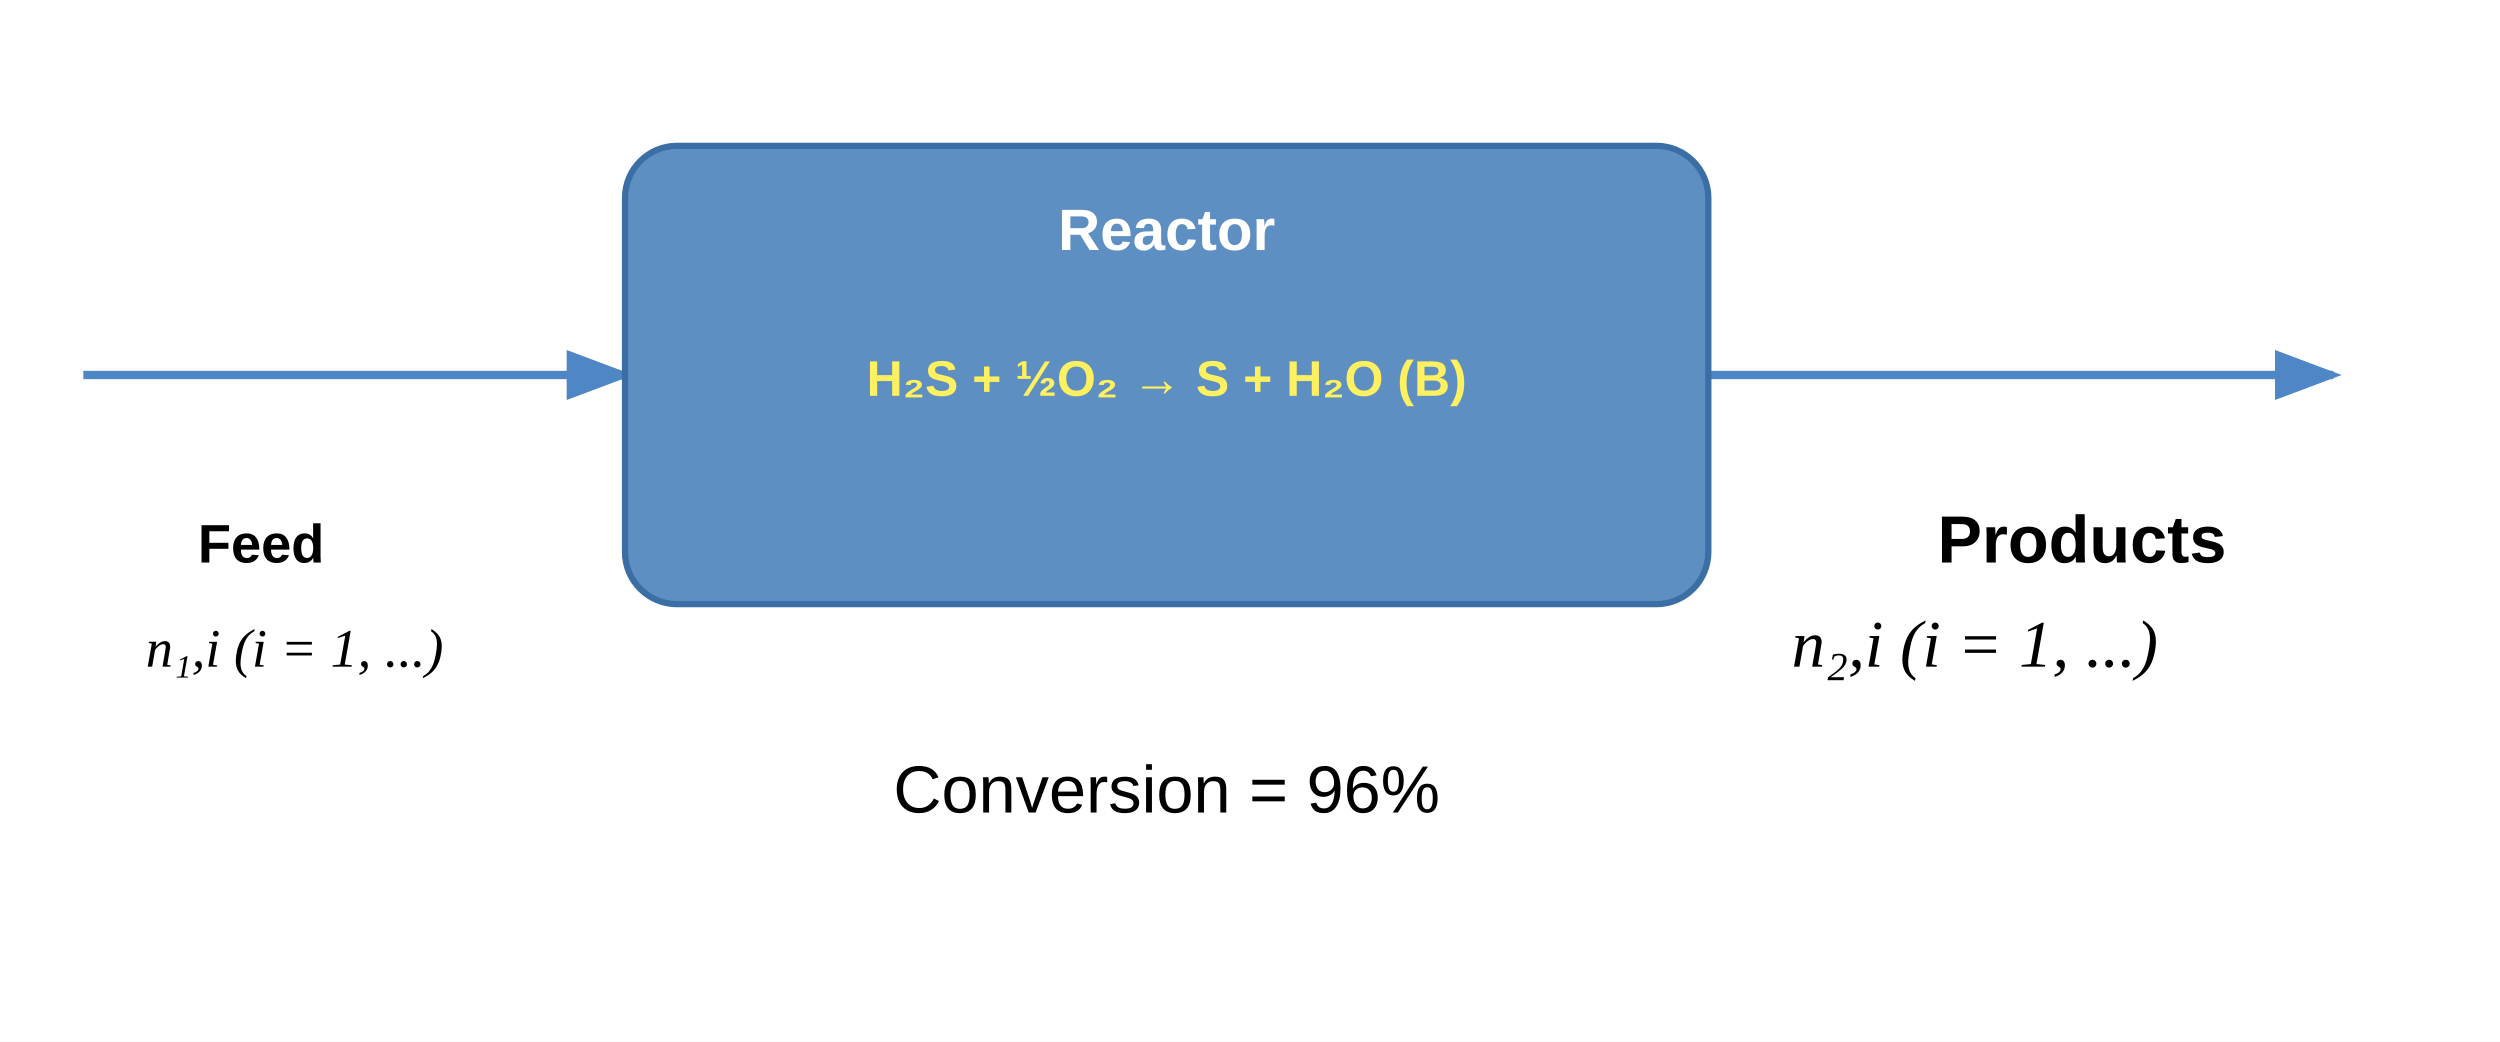
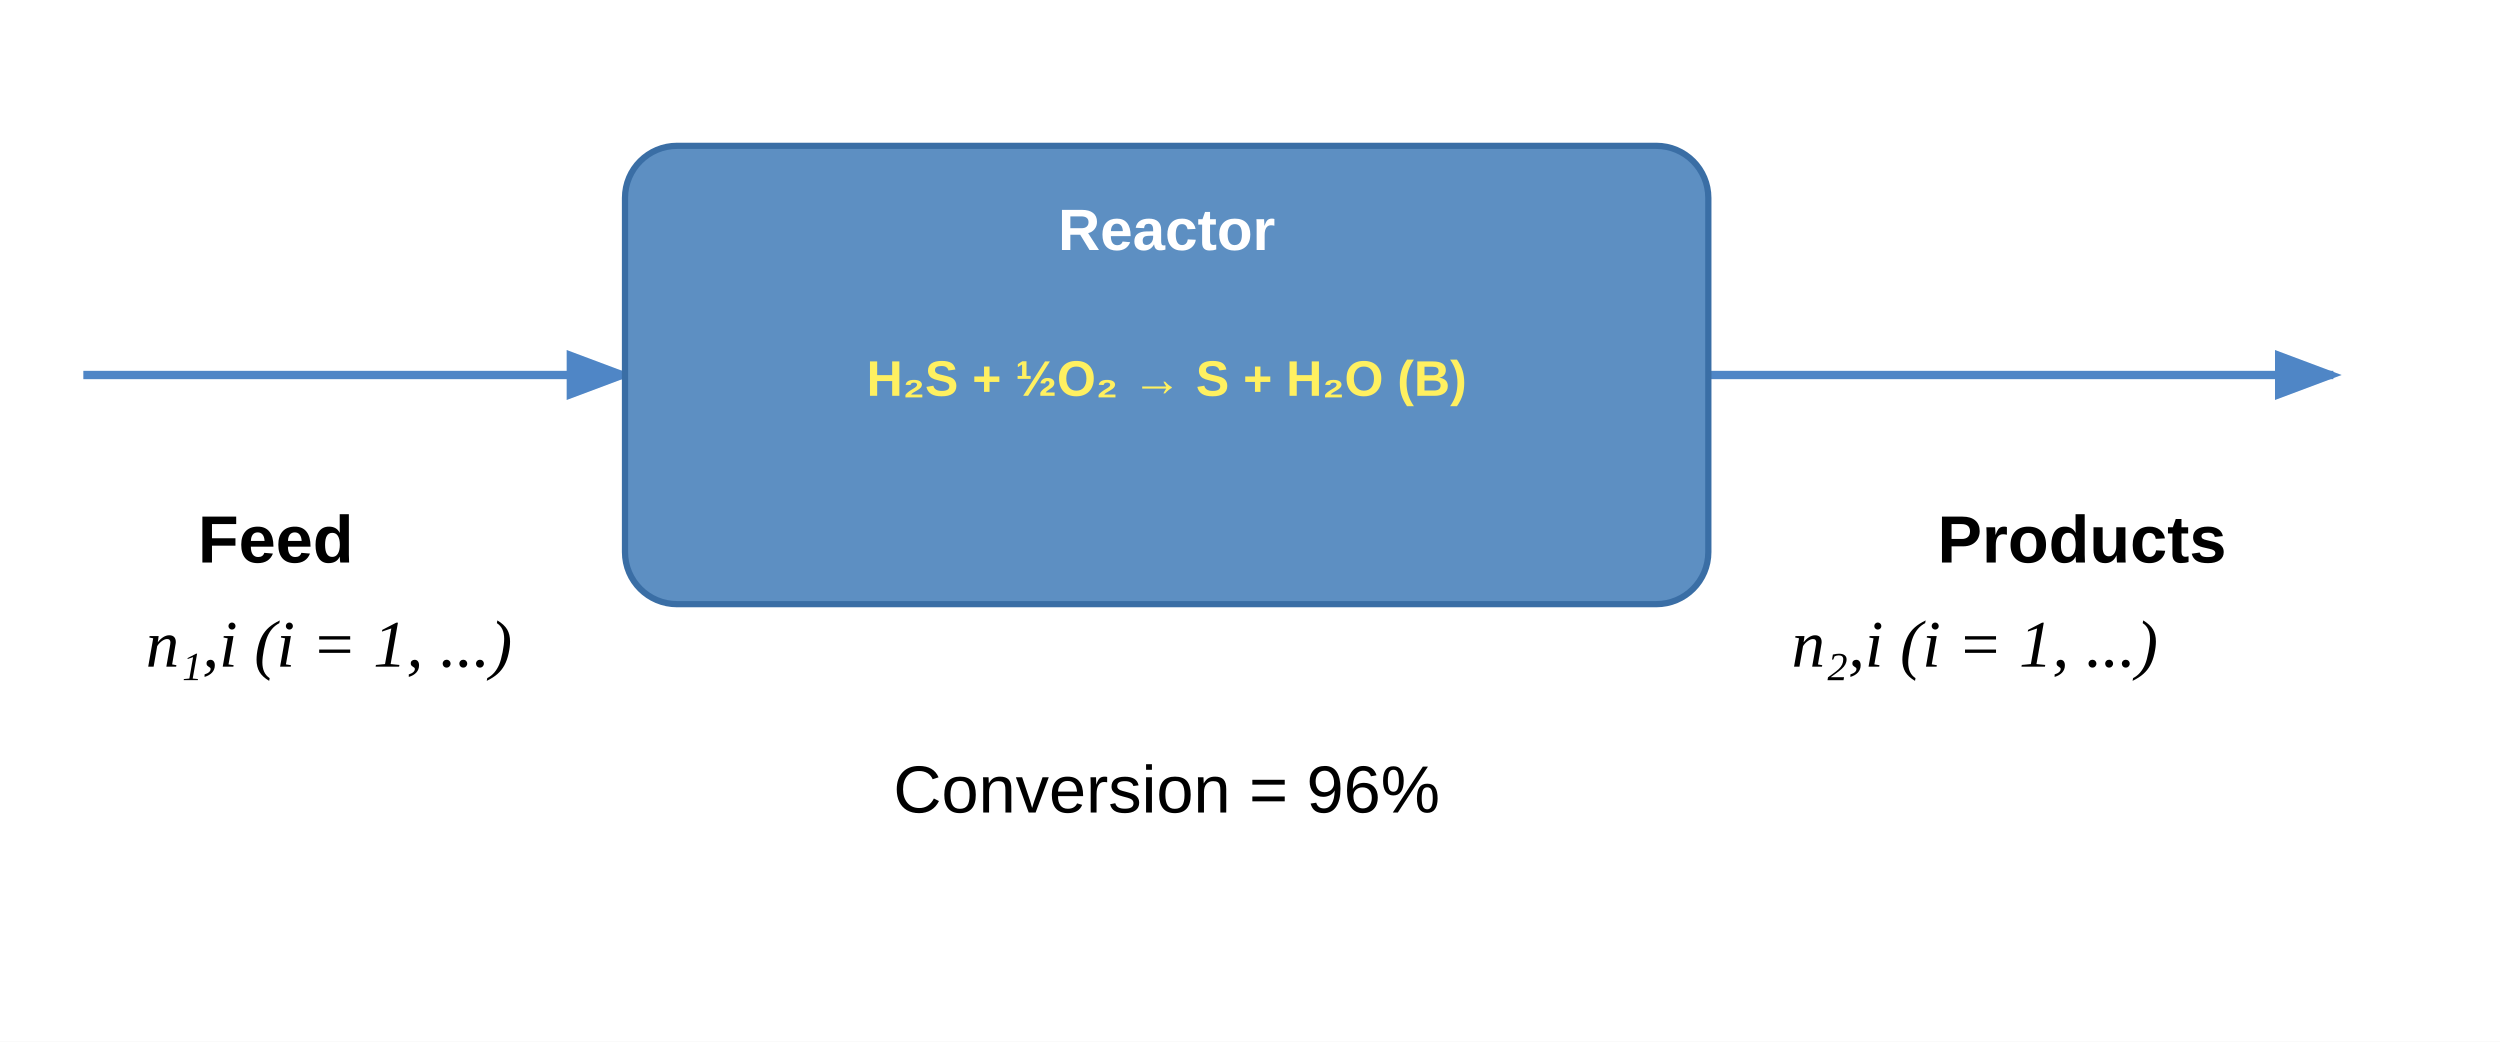
<svg xmlns="http://www.w3.org/2000/svg" width="1200" height="500" viewBox="0 0 1200 500">
  <defs>
    <marker id="arrowhead" markerWidth="8" markerHeight="6" refX="7" refY="3" orient="auto">
      <polygon points="0 0, 8 3, 0 6" fill="#4F86C6" />
    </marker>
  </defs>
  <rect width="100%" height="100%" fill="white" />
  <line x1="40" y1="180" x2="300" y2="180" stroke="#4F86C6" stroke-width="4" marker-end="url(#arrowhead)" />
  <line x1="820" y1="180" x2="1120" y2="180" stroke="#4F86C6" stroke-width="4" marker-end="url(#arrowhead)" />
  <rect x="300" y="70" width="520" height="220" rx="25" ry="25" fill="#5D8FC2" stroke="#3A6EA5" stroke-width="3" />
  <text x="560" y="120" font-family="Arial, Helvetica, sans-serif" font-size="28" font-weight="bold" text-anchor="middle" fill="white">
    Reactor
  </text>
  <text x="560" y="190" font-family="Arial, Helvetica, sans-serif" font-size="24" font-weight="bold" text-anchor="middle" fill="#FFF060">
    H₂S + ½O₂ → S + H₂O (B)
  </text>
-   <text x="95" y="270" font-family="Arial, Helvetica, sans-serif" font-size="26" font-weight="bold">
+   <text x="95" y="270" font-family="Arial, Helvetica, sans-serif" font-size="32" font-weight="bold">
    Feed
  </text>
-   <text x="70" y="320" font-family="Times New Roman" font-size="26" font-style="italic">
+   <text x="70" y="320" font-family="Times New Roman" font-size="32" font-style="italic">
    n₁,i (i = 1, ...)
  </text>
  <text x="930" y="270" font-family="Arial, Helvetica, sans-serif" font-size="32" font-weight="bold">
    Products
  </text>
  <text x="860" y="320" font-family="Times New Roman" font-size="32" font-style="italic">
    n₂,i (i = 1, ...)
  </text>
  <text x="560" y="390" font-family="Arial, Helvetica, sans-serif" font-size="32" text-anchor="middle">
    Conversion = 96%
  </text>
</svg>
